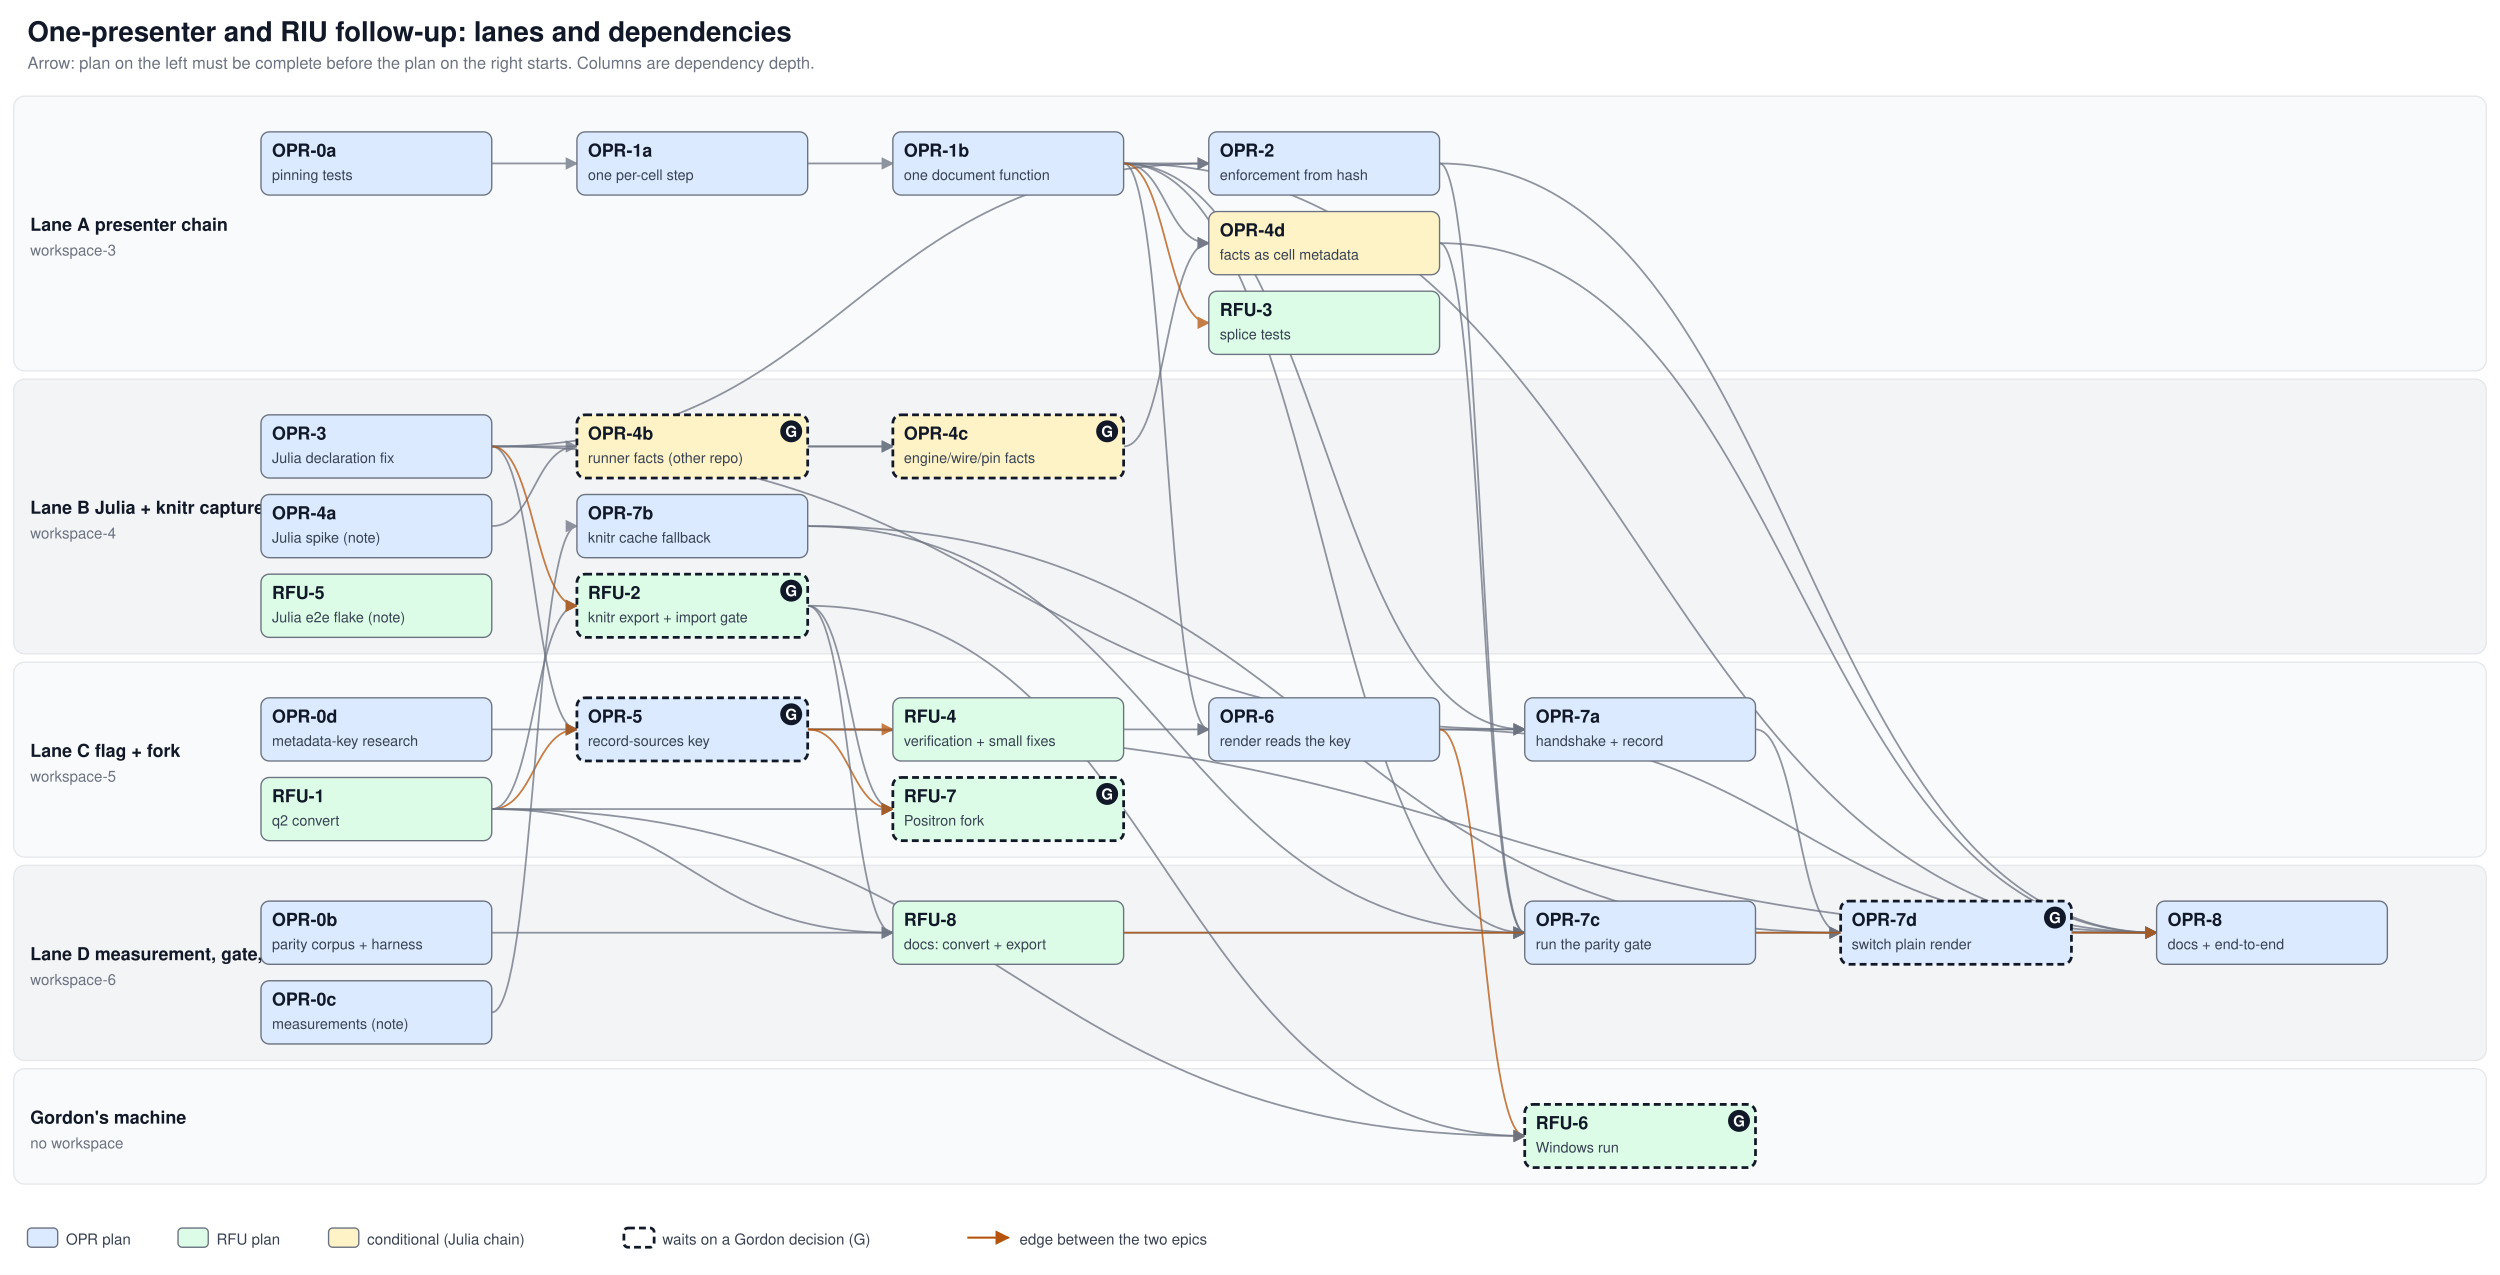
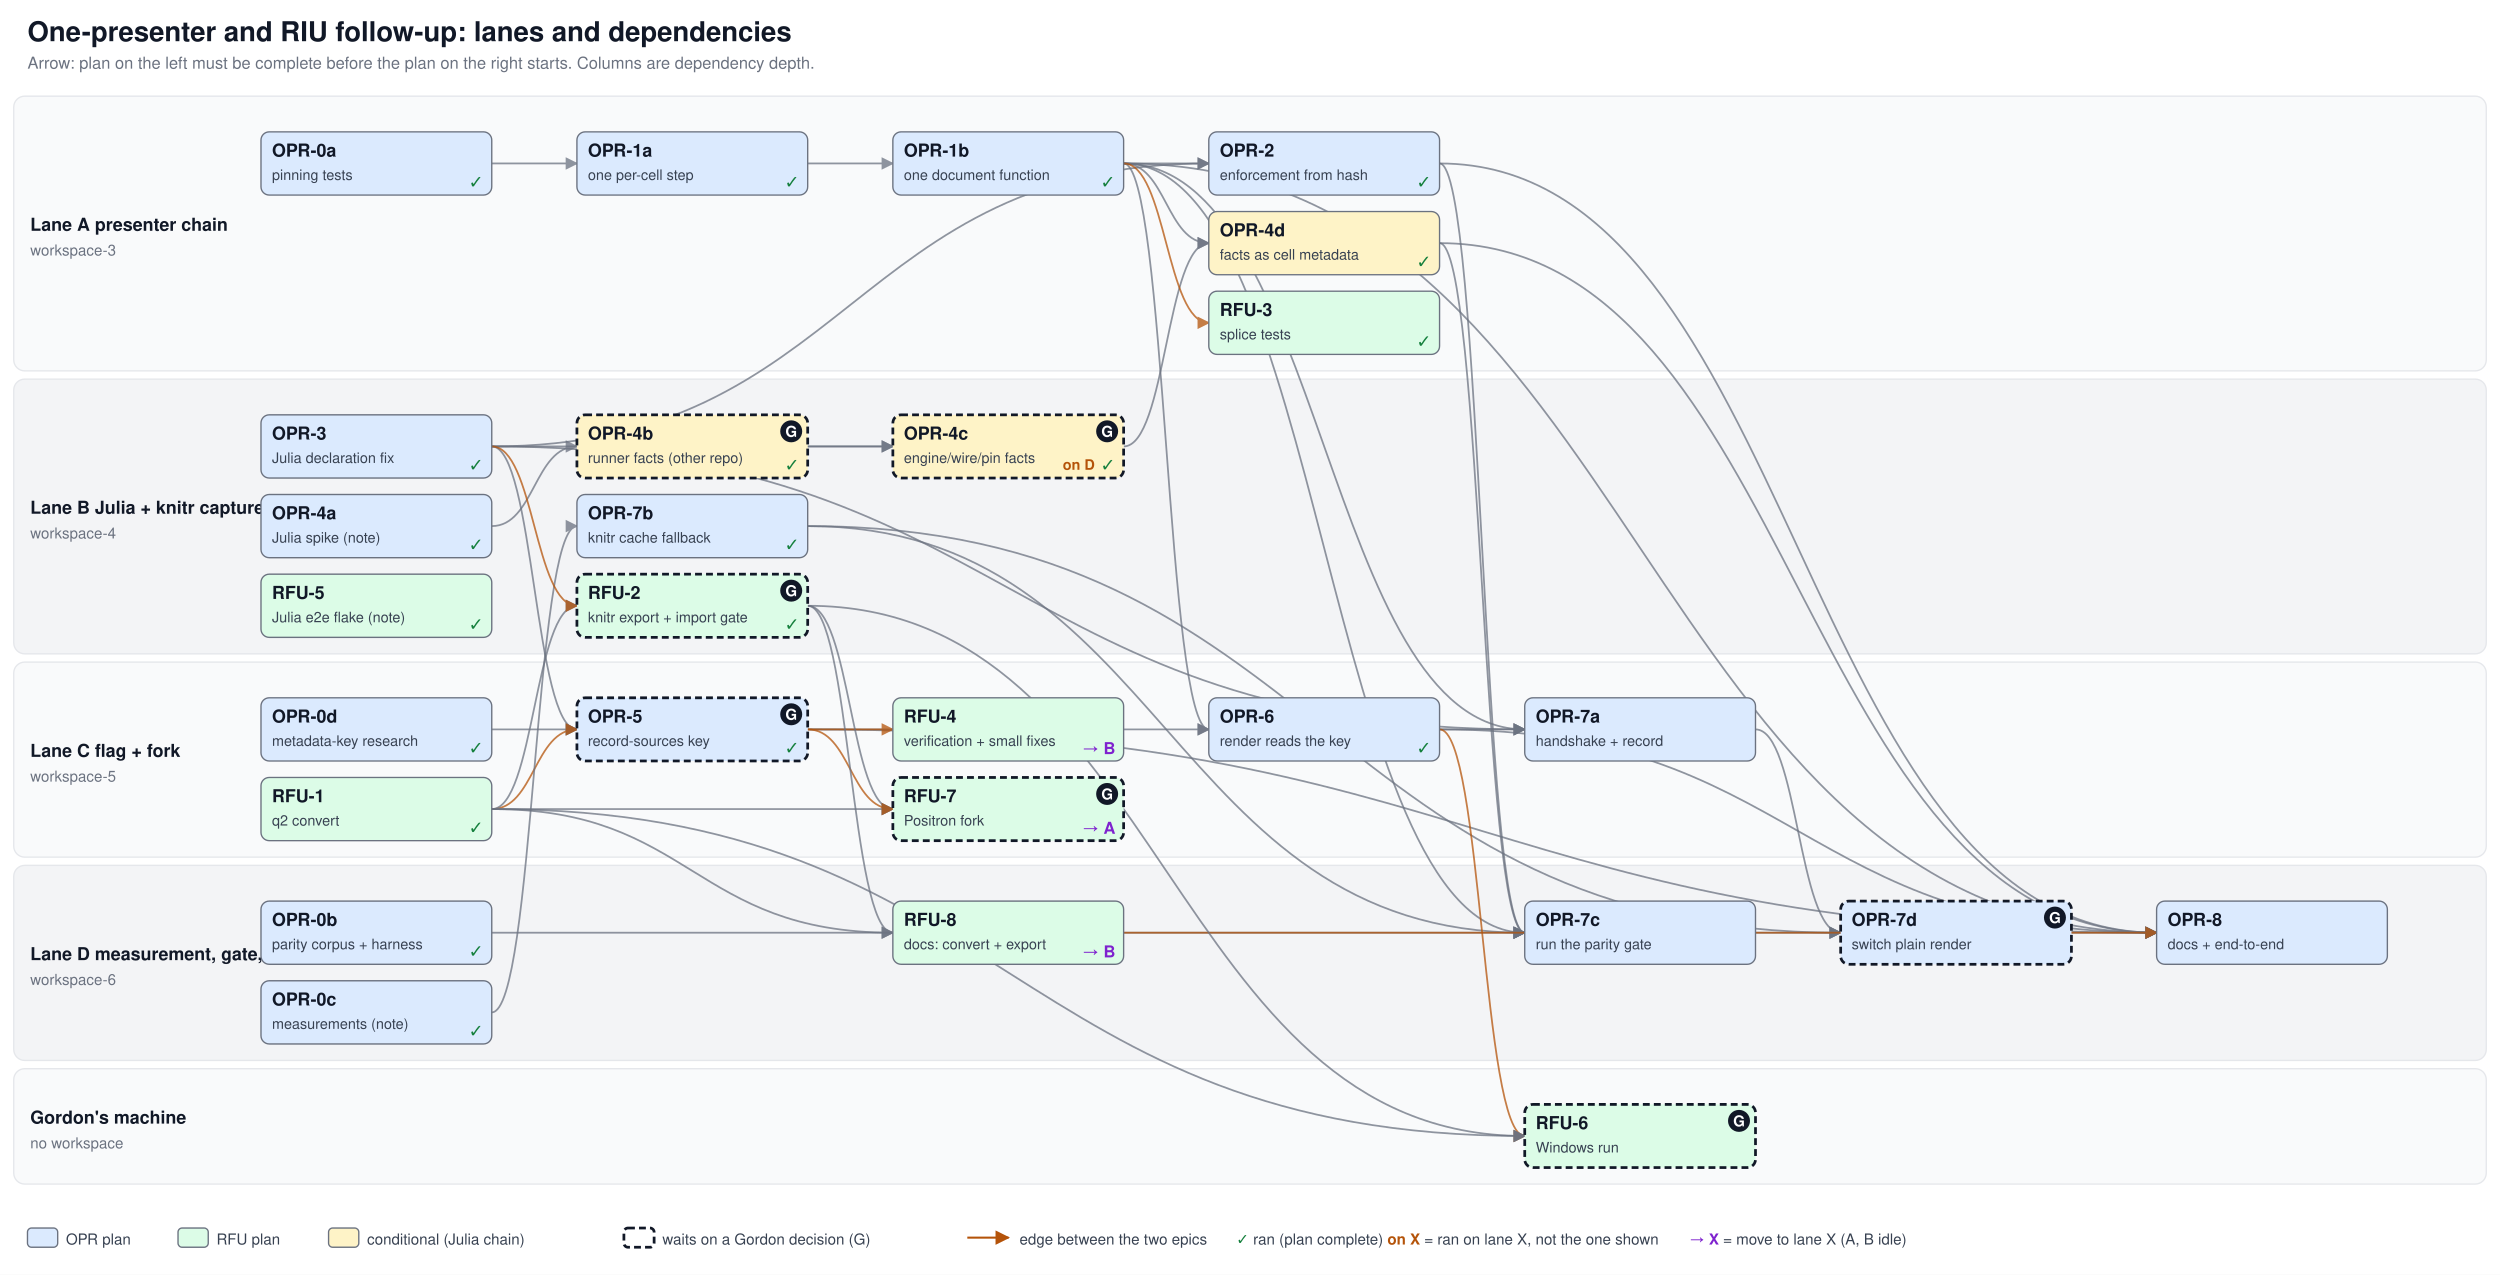
<svg xmlns="http://www.w3.org/2000/svg" width="1820" height="928" viewBox="0 0 1820 928" font-family="Helvetica, Arial, sans-serif">
  <defs>
    <marker id="a" viewBox="0 0 10 10" refX="9" refY="5" markerWidth="7" markerHeight="7" orient="auto-start-reverse">
      <path d="M0 0L10 5L0 10z" fill="#6b7280" />
    </marker>
    <marker id="x" viewBox="0 0 10 10" refX="9" refY="5" markerWidth="7" markerHeight="7" orient="auto-start-reverse">
      <path d="M0 0L10 5L0 10z" fill="#b45309" />
    </marker>
  </defs>
  <rect width="1820" height="928" fill="#ffffff" />
  <text x="20" y="30" font-size="20" font-weight="bold" fill="#111827">One-presenter and RIU follow-up: lanes and dependencies</text>
  <text x="20" y="50" font-size="12" fill="#6b7280">Arrow: plan on the left must be complete before the plan on the right starts. Columns are dependency depth.</text>
  <rect x="10" y="70" width="1800" height="200" rx="8" fill="#f9fafb" stroke="#e5e7eb" />
  <text x="22" y="168.0" font-size="13" font-weight="bold" fill="#111827">Lane A  presenter chain</text>
  <text x="22" y="186.0" font-size="11" fill="#6b7280">workspace-3</text>
  <rect x="10" y="276" width="1800" height="200" rx="8" fill="#f3f4f6" stroke="#e5e7eb" />
  <text x="22" y="374.0" font-size="13" font-weight="bold" fill="#111827">Lane B  Julia + knitr capture</text>
  <text x="22" y="392.0" font-size="11" fill="#6b7280">workspace-4</text>
  <rect x="10" y="482" width="1800" height="142" rx="8" fill="#f9fafb" stroke="#e5e7eb" />
  <text x="22" y="551.0" font-size="13" font-weight="bold" fill="#111827">Lane C  flag + fork</text>
  <text x="22" y="569.0" font-size="11" fill="#6b7280">workspace-5</text>
  <rect x="10" y="630" width="1800" height="142" rx="8" fill="#f3f4f6" stroke="#e5e7eb" />
  <text x="22" y="699.0" font-size="13" font-weight="bold" fill="#111827">Lane D  measurement, gate, docs</text>
  <text x="22" y="717.0" font-size="11" fill="#6b7280">workspace-6</text>
  <rect x="10" y="778" width="1800" height="84" rx="8" fill="#f9fafb" stroke="#e5e7eb" />
  <text x="22" y="818.0" font-size="13" font-weight="bold" fill="#111827">Gordon's machine</text>
  <text x="22" y="836.0" font-size="11" fill="#6b7280">no workspace</text>
  <path d="M358,119.0 C389.0,119.0 389.0,119.0 420,119.0" fill="none" stroke="#6b7280" stroke-width="1.3" opacity="0.75" marker-end="url(#a)" />
  <path d="M588,119.0 C619.0,119.0 619.0,119.0 650,119.0" fill="none" stroke="#6b7280" stroke-width="1.3" opacity="0.75" marker-end="url(#a)" />
  <path d="M818,119.0 C849.0,119.0 849.0,119.0 880,119.0" fill="none" stroke="#6b7280" stroke-width="1.3" opacity="0.75" marker-end="url(#a)" />
  <path d="M358,325.0 C619.0,325.0 619.0,119.0 880,119.0" fill="none" stroke="#6b7280" stroke-width="1.3" opacity="0.75" marker-end="url(#a)" />
  <path d="M358,383.0 C389.0,383.0 389.0,325.0 420,325.0" fill="none" stroke="#6b7280" stroke-width="1.3" opacity="0.75" marker-end="url(#a)" />
  <path d="M588,325.0 C619.0,325.0 619.0,325.0 650,325.0" fill="none" stroke="#6b7280" stroke-width="1.3" opacity="0.75" marker-end="url(#a)" />
  <path d="M358,325.0 C504.0,325.0 504.0,325.0 650,325.0" fill="none" stroke="#6b7280" stroke-width="1.3" opacity="0.75" marker-end="url(#a)" />
  <path d="M818,325.0 C849.0,325.0 849.0,177.0 880,177.0" fill="none" stroke="#6b7280" stroke-width="1.3" opacity="0.75" marker-end="url(#a)" />
  <path d="M818,119.0 C849.0,119.0 849.0,177.0 880,177.0" fill="none" stroke="#6b7280" stroke-width="1.3" opacity="0.75" marker-end="url(#a)" />
  <path d="M358,531.0 C389.0,531.0 389.0,531.0 420,531.0" fill="none" stroke="#6b7280" stroke-width="1.3" opacity="0.75" marker-end="url(#a)" />
  <path d="M358,325.0 C389.0,325.0 389.0,531.0 420,531.0" fill="none" stroke="#6b7280" stroke-width="1.3" opacity="0.75" marker-end="url(#a)" />
  <path d="M358,589.0 C389.0,589.0 389.0,531.0 420,531.0" fill="none" stroke="#b45309" stroke-width="1.3" opacity="0.75" marker-end="url(#x)" />
  <path d="M588,531.0 C734.0,531.0 734.0,531.0 880,531.0" fill="none" stroke="#6b7280" stroke-width="1.3" opacity="0.75" marker-end="url(#a)" />
  <path d="M818,119.0 C849.0,119.0 849.0,531.0 880,531.0" fill="none" stroke="#6b7280" stroke-width="1.3" opacity="0.75" marker-end="url(#a)" />
  <path d="M818,119.0 C964.0,119.0 964.0,531.0 1110,531.0" fill="none" stroke="#6b7280" stroke-width="1.3" opacity="0.75" marker-end="url(#a)" />
  <path d="M358,325.0 C734.0,325.0 734.0,531.0 1110,531.0" fill="none" stroke="#6b7280" stroke-width="1.3" opacity="0.75" marker-end="url(#a)" />
  <path d="M1048,531.0 C1079.0,531.0 1079.0,531.0 1110,531.0" fill="none" stroke="#6b7280" stroke-width="1.3" opacity="0.75" marker-end="url(#a)" />
  <path d="M358,737.0 C389.0,737.0 389.0,383.0 420,383.0" fill="none" stroke="#6b7280" stroke-width="1.3" opacity="0.75" marker-end="url(#a)" />
  <path d="M358,679.0 C734.0,679.0 734.0,679.0 1110,679.0" fill="none" stroke="#6b7280" stroke-width="1.3" opacity="0.75" marker-end="url(#a)" />
  <path d="M818,119.0 C964.0,119.0 964.0,679.0 1110,679.0" fill="none" stroke="#6b7280" stroke-width="1.3" opacity="0.75" marker-end="url(#a)" />
  <path d="M1048,119.0 C1079.0,119.0 1079.0,679.0 1110,679.0" fill="none" stroke="#6b7280" stroke-width="1.3" opacity="0.75" marker-end="url(#a)" />
  <path d="M588,383.0 C849.0,383.0 849.0,679.0 1110,679.0" fill="none" stroke="#6b7280" stroke-width="1.3" opacity="0.75" marker-end="url(#a)" />
  <path d="M1048,177.0 C1079.0,177.0 1079.0,679.0 1110,679.0" fill="none" stroke="#6b7280" stroke-width="1.3" opacity="0.75" marker-end="url(#a)" />
  <path d="M1278,531.0 C1309.0,531.0 1309.0,679.0 1340,679.0" fill="none" stroke="#6b7280" stroke-width="1.3" opacity="0.75" marker-end="url(#a)" />
  <path d="M588,383.0 C964.0,383.0 964.0,679.0 1340,679.0" fill="none" stroke="#6b7280" stroke-width="1.3" opacity="0.75" marker-end="url(#a)" />
  <path d="M1278,679.0 C1309.0,679.0 1309.0,679.0 1340,679.0" fill="none" stroke="#6b7280" stroke-width="1.3" opacity="0.75" marker-end="url(#a)" />
  <path d="M818,119.0 C1194.0,119.0 1194.0,679.0 1570,679.0" fill="none" stroke="#6b7280" stroke-width="1.3" opacity="0.75" marker-end="url(#a)" />
  <path d="M1048,119.0 C1309.0,119.0 1309.0,679.0 1570,679.0" fill="none" stroke="#6b7280" stroke-width="1.3" opacity="0.75" marker-end="url(#a)" />
  <path d="M588,531.0 C1079.0,531.0 1079.0,679.0 1570,679.0" fill="none" stroke="#6b7280" stroke-width="1.3" opacity="0.75" marker-end="url(#a)" />
  <path d="M1048,531.0 C1309.0,531.0 1309.0,679.0 1570,679.0" fill="none" stroke="#6b7280" stroke-width="1.3" opacity="0.75" marker-end="url(#a)" />
  <path d="M1508,679.0 C1539.0,679.0 1539.0,679.0 1570,679.0" fill="none" stroke="#6b7280" stroke-width="1.3" opacity="0.75" marker-end="url(#a)" />
  <path d="M1048,177.0 C1309.0,177.0 1309.0,679.0 1570,679.0" fill="none" stroke="#6b7280" stroke-width="1.3" opacity="0.75" marker-end="url(#a)" />
  <path d="M818,679.0 C1194.0,679.0 1194.0,679.0 1570,679.0" fill="none" stroke="#b45309" stroke-width="1.3" opacity="0.75" marker-end="url(#x)" />
  <path d="M358,589.0 C389.0,589.0 389.0,441.0 420,441.0" fill="none" stroke="#6b7280" stroke-width="1.3" opacity="0.75" marker-end="url(#a)" />
  <path d="M358,325.0 C389.0,325.0 389.0,441.0 420,441.0" fill="none" stroke="#b45309" stroke-width="1.3" opacity="0.75" marker-end="url(#x)" />
  <path d="M818,119.0 C849.0,119.0 849.0,235.0 880,235.0" fill="none" stroke="#b45309" stroke-width="1.3" opacity="0.75" marker-end="url(#x)" />
  <path d="M588,531.0 C619.0,531.0 619.0,531.0 650,531.0" fill="none" stroke="#b45309" stroke-width="1.3" opacity="0.75" marker-end="url(#x)" />
  <path d="M1048,531.0 C1079.0,531.0 1079.0,827.0 1110,827.0" fill="none" stroke="#b45309" stroke-width="1.3" opacity="0.75" marker-end="url(#x)" />
  <path d="M358,589.0 C734.0,589.0 734.0,827.0 1110,827.0" fill="none" stroke="#6b7280" stroke-width="1.3" opacity="0.75" marker-end="url(#a)" />
  <path d="M588,441.0 C849.0,441.0 849.0,827.0 1110,827.0" fill="none" stroke="#6b7280" stroke-width="1.3" opacity="0.75" marker-end="url(#a)" />
  <path d="M358,589.0 C504.0,589.0 504.0,589.0 650,589.0" fill="none" stroke="#6b7280" stroke-width="1.3" opacity="0.75" marker-end="url(#a)" />
  <path d="M588,441.0 C619.0,441.0 619.0,589.0 650,589.0" fill="none" stroke="#6b7280" stroke-width="1.3" opacity="0.75" marker-end="url(#a)" />
  <path d="M588,531.0 C619.0,531.0 619.0,589.0 650,589.0" fill="none" stroke="#b45309" stroke-width="1.3" opacity="0.75" marker-end="url(#x)" />
  <path d="M358,589.0 C504.0,589.0 504.0,679.0 650,679.0" fill="none" stroke="#6b7280" stroke-width="1.3" opacity="0.75" marker-end="url(#a)" />
  <path d="M588,441.0 C619.0,441.0 619.0,679.0 650,679.0" fill="none" stroke="#6b7280" stroke-width="1.3" opacity="0.75" marker-end="url(#a)" />
  <rect x="190" y="96" width="168" height="46" rx="6" fill="#dbeafe" stroke="#6b7280" stroke-width="1" />
  <text x="198" y="114" font-size="13" font-weight="bold" fill="#111827">OPR-0a</text>
  <text x="198" y="131" font-size="10.5" fill="#374151">pinning tests</text>
  <rect x="190" y="656" width="168" height="46" rx="6" fill="#dbeafe" stroke="#6b7280" stroke-width="1" />
  <text x="198" y="674" font-size="13" font-weight="bold" fill="#111827">OPR-0b</text>
  <text x="198" y="691" font-size="10.5" fill="#374151">parity corpus + harness</text>
  <rect x="190" y="714" width="168" height="46" rx="6" fill="#dbeafe" stroke="#6b7280" stroke-width="1" />
  <text x="198" y="732" font-size="13" font-weight="bold" fill="#111827">OPR-0c</text>
  <text x="198" y="749" font-size="10.5" fill="#374151">measurements (note)</text>
  <rect x="190" y="508" width="168" height="46" rx="6" fill="#dbeafe" stroke="#6b7280" stroke-width="1" />
  <text x="198" y="526" font-size="13" font-weight="bold" fill="#111827">OPR-0d</text>
  <text x="198" y="543" font-size="10.5" fill="#374151">metadata-key research</text>
  <rect x="420" y="96" width="168" height="46" rx="6" fill="#dbeafe" stroke="#6b7280" stroke-width="1" />
  <text x="428" y="114" font-size="13" font-weight="bold" fill="#111827">OPR-1a</text>
  <text x="428" y="131" font-size="10.5" fill="#374151">one per-cell step</text>
  <rect x="650" y="96" width="168" height="46" rx="6" fill="#dbeafe" stroke="#6b7280" stroke-width="1" />
  <text x="658" y="114" font-size="13" font-weight="bold" fill="#111827">OPR-1b</text>
  <text x="658" y="131" font-size="10.5" fill="#374151">one document function</text>
  <rect x="880" y="96" width="168" height="46" rx="6" fill="#dbeafe" stroke="#6b7280" stroke-width="1" />
  <text x="888" y="114" font-size="13" font-weight="bold" fill="#111827">OPR-2</text>
  <text x="888" y="131" font-size="10.5" fill="#374151">enforcement from hash</text>
  <rect x="190" y="302" width="168" height="46" rx="6" fill="#dbeafe" stroke="#6b7280" stroke-width="1" />
  <text x="198" y="320" font-size="13" font-weight="bold" fill="#111827">OPR-3</text>
  <text x="198" y="337" font-size="10.5" fill="#374151">Julia declaration fix</text>
  <rect x="190" y="360" width="168" height="46" rx="6" fill="#dbeafe" stroke="#6b7280" stroke-width="1" />
  <text x="198" y="378" font-size="13" font-weight="bold" fill="#111827">OPR-4a</text>
  <text x="198" y="395" font-size="10.5" fill="#374151">Julia spike (note)</text>
  <rect x="420" y="302" width="168" height="46" rx="6" fill="#fef3c7" stroke="#111827" stroke-width="2" stroke-dasharray="5 3" />
  <text x="428" y="320" font-size="13" font-weight="bold" fill="#111827">OPR-4b</text>
  <text x="428" y="337" font-size="10.5" fill="#374151">runner facts (other repo)</text>
  <circle cx="576" cy="314" r="8" fill="#111827" />
  <text x="576" y="318" font-size="11" font-weight="bold" fill="#fff" text-anchor="middle">G</text>
  <rect x="650" y="302" width="168" height="46" rx="6" fill="#fef3c7" stroke="#111827" stroke-width="2" stroke-dasharray="5 3" />
  <text x="658" y="320" font-size="13" font-weight="bold" fill="#111827">OPR-4c</text>
  <text x="658" y="337" font-size="10.5" fill="#374151">engine/wire/pin facts</text>
  <circle cx="806" cy="314" r="8" fill="#111827" />
  <text x="806" y="318" font-size="11" font-weight="bold" fill="#fff" text-anchor="middle">G</text>
  <rect x="880" y="154" width="168" height="46" rx="6" fill="#fef3c7" stroke="#6b7280" stroke-width="1" />
  <text x="888" y="172" font-size="13" font-weight="bold" fill="#111827">OPR-4d</text>
  <text x="888" y="189" font-size="10.5" fill="#374151">facts as cell metadata</text>
  <rect x="420" y="508" width="168" height="46" rx="6" fill="#dbeafe" stroke="#111827" stroke-width="2" stroke-dasharray="5 3" />
  <text x="428" y="526" font-size="13" font-weight="bold" fill="#111827">OPR-5</text>
  <text x="428" y="543" font-size="10.5" fill="#374151">record-sources key</text>
  <circle cx="576" cy="520" r="8" fill="#111827" />
  <text x="576" y="524" font-size="11" font-weight="bold" fill="#fff" text-anchor="middle">G</text>
  <rect x="880" y="508" width="168" height="46" rx="6" fill="#dbeafe" stroke="#6b7280" stroke-width="1" />
  <text x="888" y="526" font-size="13" font-weight="bold" fill="#111827">OPR-6</text>
  <text x="888" y="543" font-size="10.5" fill="#374151">render reads the key</text>
  <rect x="1110" y="508" width="168" height="46" rx="6" fill="#dbeafe" stroke="#6b7280" stroke-width="1" />
  <text x="1118" y="526" font-size="13" font-weight="bold" fill="#111827">OPR-7a</text>
  <text x="1118" y="543" font-size="10.5" fill="#374151">handshake + record</text>
  <rect x="420" y="360" width="168" height="46" rx="6" fill="#dbeafe" stroke="#6b7280" stroke-width="1" />
  <text x="428" y="378" font-size="13" font-weight="bold" fill="#111827">OPR-7b</text>
  <text x="428" y="395" font-size="10.5" fill="#374151">knitr cache fallback</text>
  <rect x="1110" y="656" width="168" height="46" rx="6" fill="#dbeafe" stroke="#6b7280" stroke-width="1" />
  <text x="1118" y="674" font-size="13" font-weight="bold" fill="#111827">OPR-7c</text>
  <text x="1118" y="691" font-size="10.5" fill="#374151">run the parity gate</text>
  <rect x="1340" y="656" width="168" height="46" rx="6" fill="#dbeafe" stroke="#111827" stroke-width="2" stroke-dasharray="5 3" />
  <text x="1348" y="674" font-size="13" font-weight="bold" fill="#111827">OPR-7d</text>
  <text x="1348" y="691" font-size="10.5" fill="#374151">switch plain render</text>
  <circle cx="1496" cy="668" r="8" fill="#111827" />
  <text x="1496" y="672" font-size="11" font-weight="bold" fill="#fff" text-anchor="middle">G</text>
  <rect x="1570" y="656" width="168" height="46" rx="6" fill="#dbeafe" stroke="#6b7280" stroke-width="1" />
  <text x="1578" y="674" font-size="13" font-weight="bold" fill="#111827">OPR-8</text>
  <text x="1578" y="691" font-size="10.5" fill="#374151">docs + end-to-end</text>
  <rect x="190" y="566" width="168" height="46" rx="6" fill="#dcfce7" stroke="#6b7280" stroke-width="1" />
  <text x="198" y="584" font-size="13" font-weight="bold" fill="#111827">RFU-1</text>
  <text x="198" y="601" font-size="10.5" fill="#374151">q2 convert</text>
  <rect x="420" y="418" width="168" height="46" rx="6" fill="#dcfce7" stroke="#111827" stroke-width="2" stroke-dasharray="5 3" />
  <text x="428" y="436" font-size="13" font-weight="bold" fill="#111827">RFU-2</text>
  <text x="428" y="453" font-size="10.5" fill="#374151">knitr export + import gate</text>
  <circle cx="576" cy="430" r="8" fill="#111827" />
  <text x="576" y="434" font-size="11" font-weight="bold" fill="#fff" text-anchor="middle">G</text>
  <rect x="880" y="212" width="168" height="46" rx="6" fill="#dcfce7" stroke="#6b7280" stroke-width="1" />
  <text x="888" y="230" font-size="13" font-weight="bold" fill="#111827">RFU-3</text>
  <text x="888" y="247" font-size="10.5" fill="#374151">splice tests</text>
  <rect x="650" y="508" width="168" height="46" rx="6" fill="#dcfce7" stroke="#6b7280" stroke-width="1" />
  <text x="658" y="526" font-size="13" font-weight="bold" fill="#111827">RFU-4</text>
  <text x="658" y="543" font-size="10.5" fill="#374151">verification + small fixes</text>
  <rect x="190" y="418" width="168" height="46" rx="6" fill="#dcfce7" stroke="#6b7280" stroke-width="1" />
  <text x="198" y="436" font-size="13" font-weight="bold" fill="#111827">RFU-5</text>
  <text x="198" y="453" font-size="10.5" fill="#374151">Julia e2e flake (note)</text>
  <rect x="1110" y="804" width="168" height="46" rx="6" fill="#dcfce7" stroke="#111827" stroke-width="2" stroke-dasharray="5 3" />
  <text x="1118" y="822" font-size="13" font-weight="bold" fill="#111827">RFU-6</text>
  <text x="1118" y="839" font-size="10.5" fill="#374151">Windows run</text>
  <circle cx="1266" cy="816" r="8" fill="#111827" />
  <text x="1266" y="820" font-size="11" font-weight="bold" fill="#fff" text-anchor="middle">G</text>
  <rect x="650" y="566" width="168" height="46" rx="6" fill="#dcfce7" stroke="#111827" stroke-width="2" stroke-dasharray="5 3" />
  <text x="658" y="584" font-size="13" font-weight="bold" fill="#111827">RFU-7</text>
  <text x="658" y="601" font-size="10.5" fill="#374151">Positron fork</text>
  <circle cx="806" cy="578" r="8" fill="#111827" />
  <text x="806" y="582" font-size="11" font-weight="bold" fill="#fff" text-anchor="middle">G</text>
  <rect x="650" y="656" width="168" height="46" rx="6" fill="#dcfce7" stroke="#6b7280" stroke-width="1" />
  <text x="658" y="674" font-size="13" font-weight="bold" fill="#111827">RFU-8</text>
  <text x="658" y="691" font-size="10.5" fill="#374151">docs: convert + export</text>
  <rect x="20" y="894" width="22" height="14" rx="3" fill="#dbeafe" stroke="#6b7280" />
  <text x="48" y="906" font-size="11" fill="#374151">OPR plan</text>
  <rect x="129.6" y="894" width="22" height="14" rx="3" fill="#dcfce7" stroke="#6b7280" />
  <text x="157.6" y="906" font-size="11" fill="#374151">RFU plan</text>
  <rect x="239.2" y="894" width="22" height="14" rx="3" fill="#fef3c7" stroke="#6b7280" />
  <text x="267.2" y="906" font-size="11" fill="#374151">conditional (Julia chain)</text>
  <rect x="454.2" y="894" width="22" height="14" rx="3" fill="#fff" stroke="#111827" stroke-width="2" stroke-dasharray="5 3" />
  <circle cx="465.2" cy="901" r="0" />
  <text x="482.2" y="906" font-size="11" fill="#374151">waits on a Gordon decision (G)</text>
  <path d="M704.2,901 L734.2,901" stroke="#b45309" stroke-width="1.5" marker-end="url(#x)" />
  <text x="742.2" y="906" font-size="11" fill="#374151">edge between the two epics</text>
+   <text x="352" y="137" font-size="13" font-weight="bold" fill="#15803d" text-anchor="end" data-ran="OPR-0a">✓</text>
+   <text x="352" y="697" font-size="13" font-weight="bold" fill="#15803d" text-anchor="end" data-ran="OPR-0b">✓</text>
+   <text x="352" y="755" font-size="13" font-weight="bold" fill="#15803d" text-anchor="end" data-ran="OPR-0c">✓</text>
+   <text x="352" y="549" font-size="13" font-weight="bold" fill="#15803d" text-anchor="end" data-ran="OPR-0d">✓</text>
+   <text x="582" y="137" font-size="13" font-weight="bold" fill="#15803d" text-anchor="end" data-ran="OPR-1a">✓</text>
+   <text x="812" y="137" font-size="13" font-weight="bold" fill="#15803d" text-anchor="end" data-ran="OPR-1b">✓</text>
+   <text x="1042" y="137" font-size="13" font-weight="bold" fill="#15803d" text-anchor="end" data-ran="OPR-2">✓</text>
+   <text x="352" y="343" font-size="13" font-weight="bold" fill="#15803d" text-anchor="end" data-ran="OPR-3">✓</text>
+   <text x="352" y="401" font-size="13" font-weight="bold" fill="#15803d" text-anchor="end" data-ran="OPR-4a">✓</text>
+   <text x="582" y="343" font-size="13" font-weight="bold" fill="#15803d" text-anchor="end" data-ran="OPR-4b">✓</text>
+   <text x="812" y="343" font-size="13" font-weight="bold" fill="#15803d" text-anchor="end" data-ran="OPR-4c">✓</text>
+   <text x="797" y="342" font-size="10.5" font-weight="bold" fill="#b45309" text-anchor="end">on D</text>
+   <text x="1042" y="195" font-size="13" font-weight="bold" fill="#15803d" text-anchor="end" data-ran="OPR-4d">✓</text>
+   <text x="582" y="549" font-size="13" font-weight="bold" fill="#15803d" text-anchor="end" data-ran="OPR-5">✓</text>
+   <text x="1042" y="549" font-size="13" font-weight="bold" fill="#15803d" text-anchor="end" data-ran="OPR-6">✓</text>
+   <text x="582" y="401" font-size="13" font-weight="bold" fill="#15803d" text-anchor="end" data-ran="OPR-7b">✓</text>
+   <text x="352" y="607" font-size="13" font-weight="bold" fill="#15803d" text-anchor="end" data-ran="RFU-1">✓</text>
+   <text x="582" y="459" font-size="13" font-weight="bold" fill="#15803d" text-anchor="end" data-ran="RFU-2">✓</text>
+   <text x="1042" y="253" font-size="13" font-weight="bold" fill="#15803d" text-anchor="end" data-ran="RFU-3">✓</text>
+   <text x="352" y="459" font-size="13" font-weight="bold" fill="#15803d" text-anchor="end" data-ran="RFU-5">✓</text>
+   <text x="900" y="906" font-size="11" fill="#374151">
+     <tspan fill="#15803d" font-weight="bold">✓</tspan> ran (plan complete)   <tspan fill="#b45309" font-weight="bold">on X</tspan> = ran on lane X, not the one shown</text>
+   <text x="812" y="549" font-size="12" font-weight="bold" fill="#7e22ce" text-anchor="end" data-move="RFU-4">→ B</text>
+   <text x="812" y="607" font-size="12" font-weight="bold" fill="#7e22ce" text-anchor="end" data-move="RFU-7">→ A</text>
+   <text x="812" y="697" font-size="12" font-weight="bold" fill="#7e22ce" text-anchor="end" data-move="RFU-8">→ B</text>
+   <text x="1230" y="906" font-size="11" fill="#374151">
+     <tspan fill="#7e22ce" font-weight="bold">→ X</tspan> = move to lane X (A, B idle)</text>
</svg>
